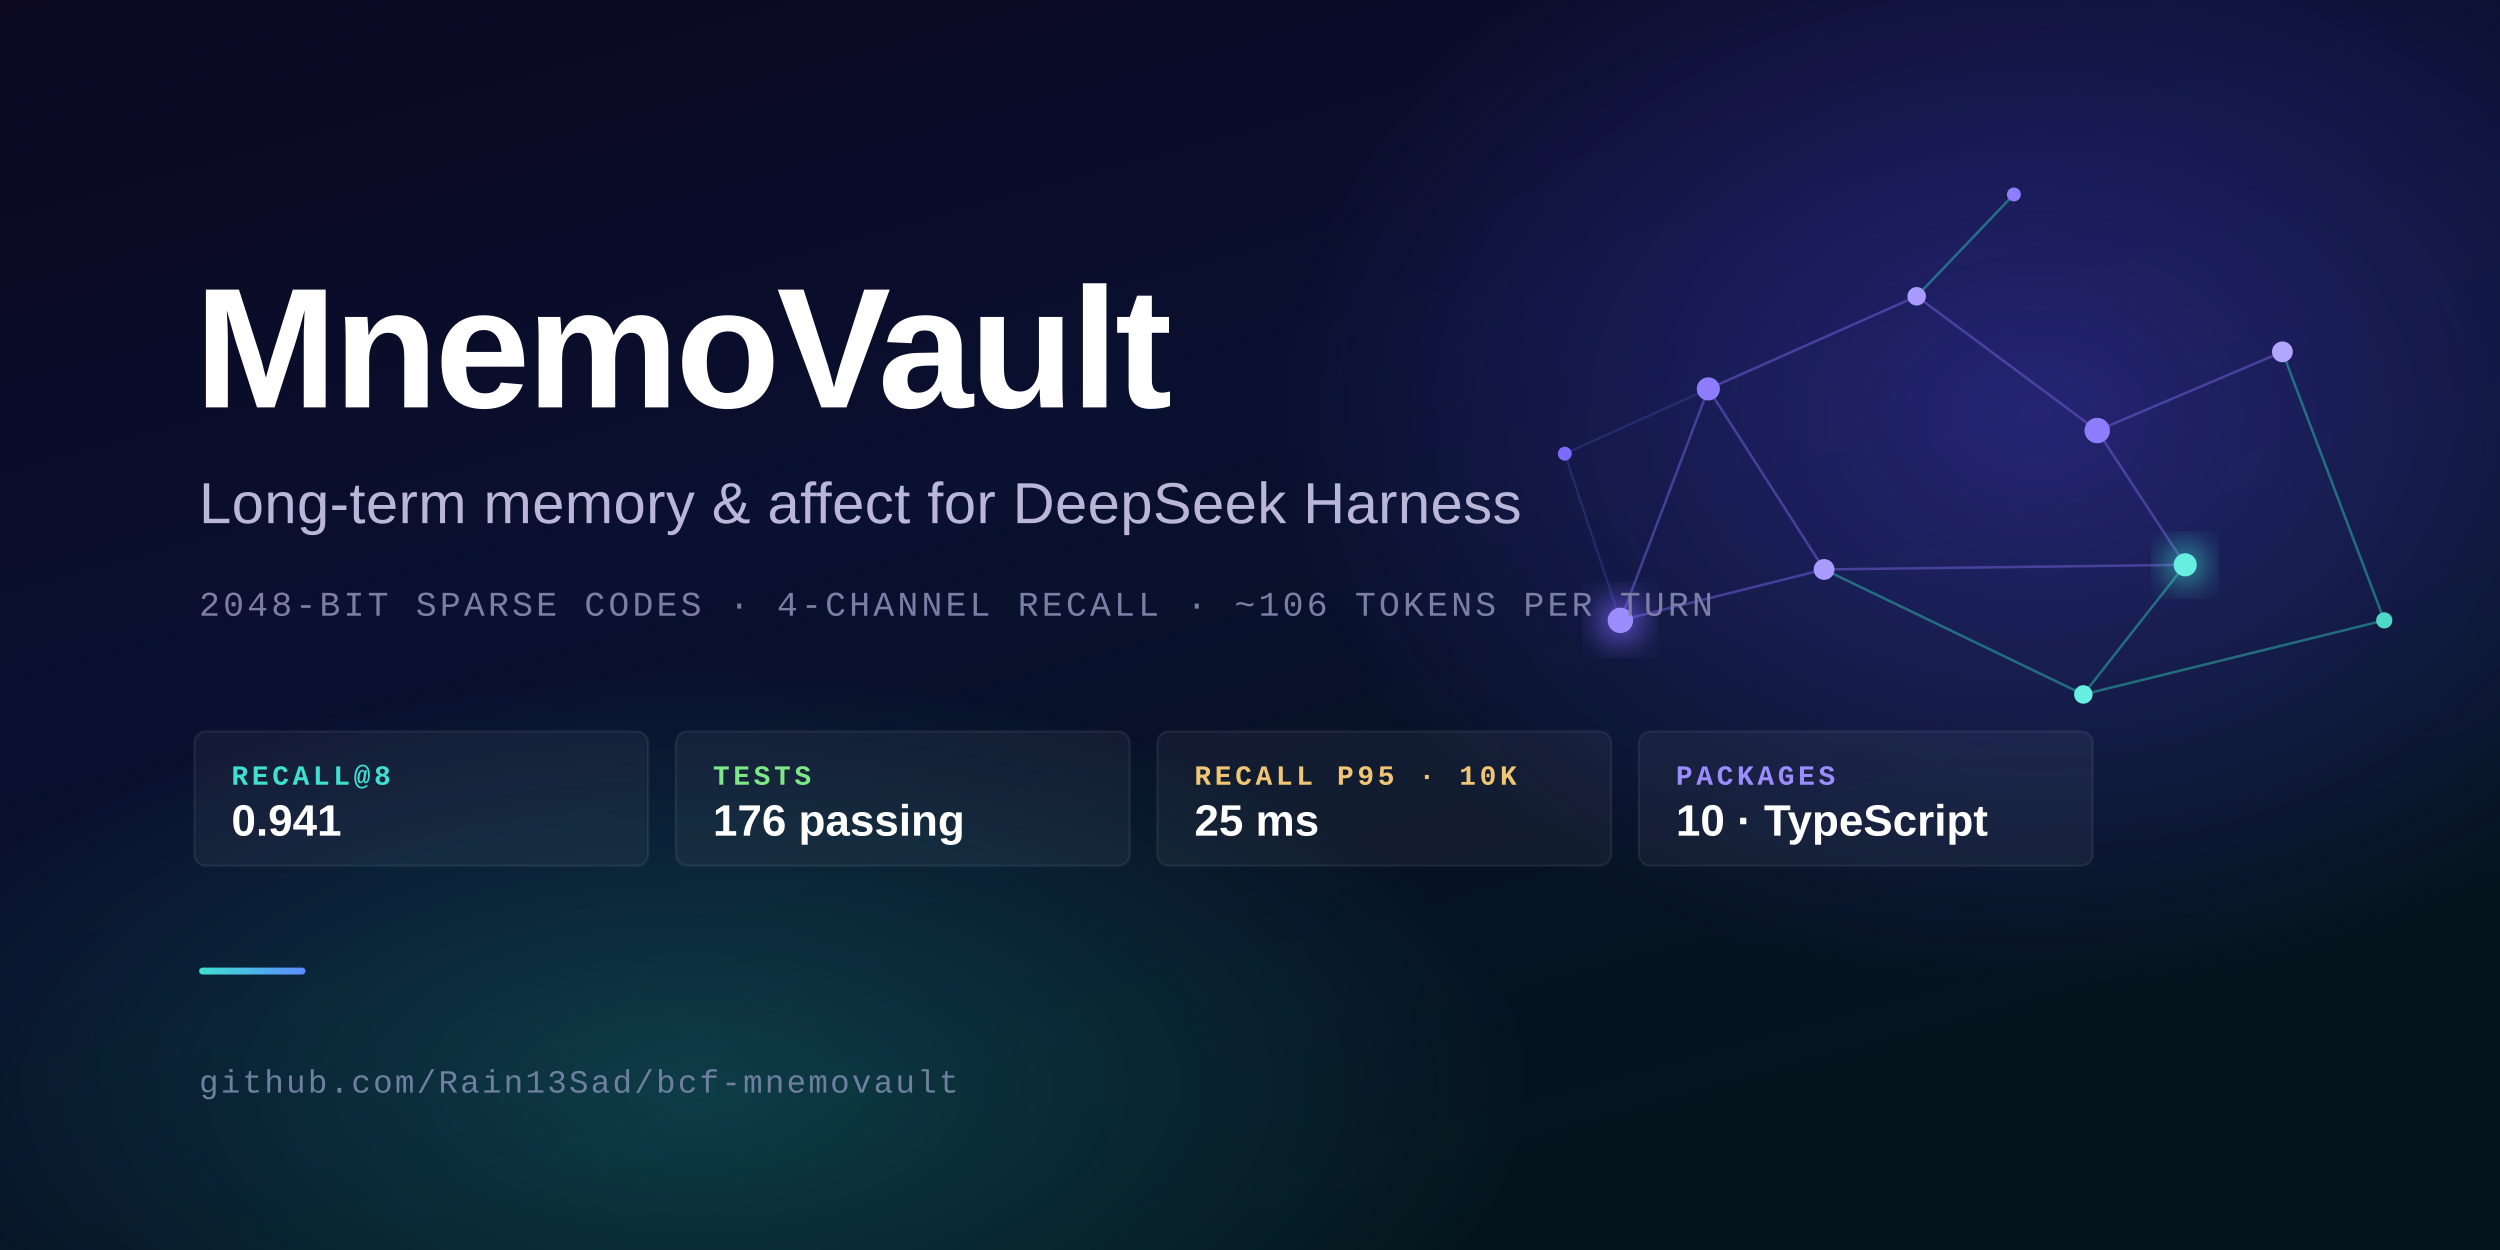
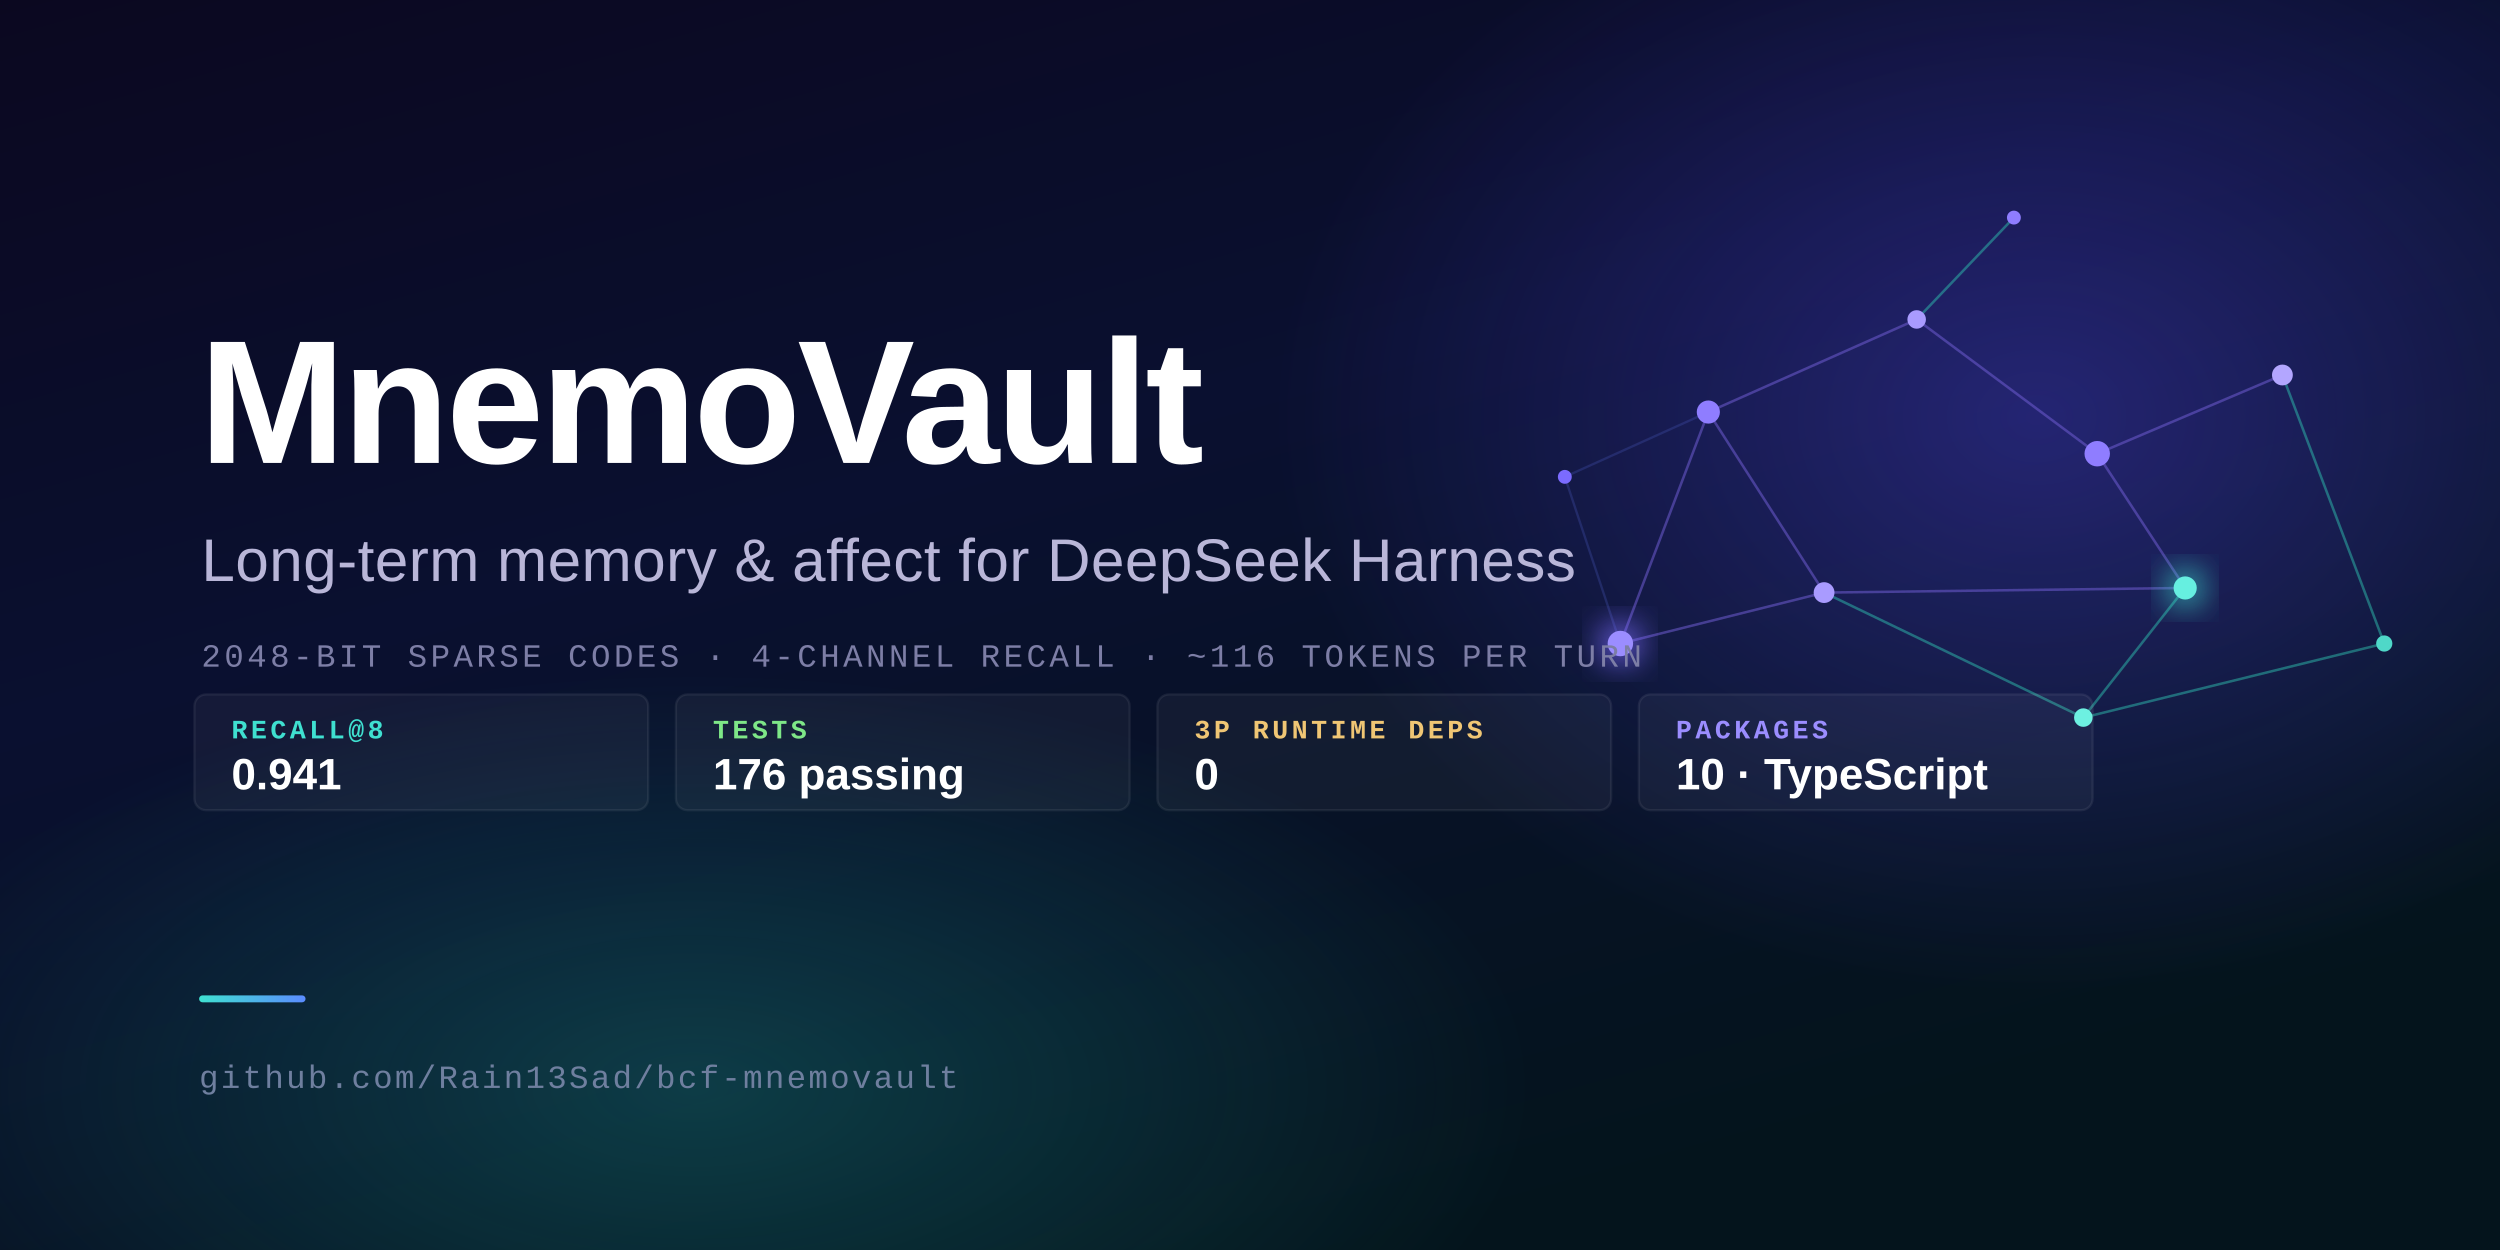
- <svg xmlns="http://www.w3.org/2000/svg" viewBox="0 0 1080 540" width="1080" height="540" role="img" aria-label="MnemoVault — long-term memory and affect for DeepSeek Harness">
+ <svg xmlns="http://www.w3.org/2000/svg" viewBox="0 0 1080 540" width="1280" height="640" role="img" aria-label="MnemoVault — long-term memory and affect for DeepSeek Harness">
  <defs>
    <linearGradient id="bg" x1="0" y1="0" x2="0.55" y2="1">
      <stop offset="0" stop-color="#0b0820" />
      <stop offset="0.45" stop-color="#0a1030" />
      <stop offset="1" stop-color="#04141c" />
    </linearGradient>
    <radialGradient id="glowA" cx="0.5" cy="0.5" r="0.5">
      <stop offset="0" stop-color="#5b4bff" stop-opacity="0.34" />
      <stop offset="1" stop-color="#5b4bff" stop-opacity="0" />
    </radialGradient>
    <radialGradient id="glowB" cx="0.5" cy="0.5" r="0.5">
      <stop offset="0" stop-color="#25d3c2" stop-opacity="0.22" />
      <stop offset="1" stop-color="#25d3c2" stop-opacity="0" />
    </radialGradient>
    <linearGradient id="accent" x1="0" y1="0" x2="1" y2="0">
      <stop offset="0" stop-color="#3fe0d0" />
      <stop offset="1" stop-color="#5b8cff" />
    </linearGradient>
    <filter id="soft" x="-40%" y="-40%" width="180%" height="180%">
      <feGaussianBlur stdDeviation="7" />
    </filter>
    <style>
-       .title { font: 700 74px/1 -apple-system, "Segoe UI", "Helvetica Neue", Arial, sans-serif; fill: #ffffff; letter-spacing: -1.5px; }
-       .sub   { font: 400 25px/1.2 -apple-system, "Segoe UI", "Helvetica Neue", Arial, sans-serif; fill: #b9b6d8; letter-spacing: .2px; }
-       .mono  { font: 400 15px/1 "SFMono-Regular", Consolas, "Liberation Mono", Menlo, monospace; fill: #7d7ea6; letter-spacing: 1.4px; }
-       .k     { font: 600 12px/1 "SFMono-Regular", Consolas, "Liberation Mono", Menlo, monospace; letter-spacing: 1.6px; }
+       .title { font: 700 76px/1 -apple-system, "Segoe UI", "Helvetica Neue", Arial, sans-serif; fill: #ffffff; letter-spacing: -1.5px; }
+       .sub   { font: 400 26px/1.2 -apple-system, "Segoe UI", "Helvetica Neue", Arial, sans-serif; fill: #b9b6d8; letter-spacing: .2px; }
+       .mono  { font: 400 14px/1 "SFMono-Regular", Consolas, "Liberation Mono", Menlo, monospace; fill: #7d7ea6; letter-spacing: 1.5px; }
+       .k     { font: 600 11.5px/1 "SFMono-Regular", Consolas, "Liberation Mono", Menlo, monospace; letter-spacing: 1.5px; }
      .v     { font: 700 19px/1 -apple-system, "Segoe UI", "Helvetica Neue", Arial, sans-serif; fill: #ffffff; }
      .url   { font: 400 14px/1 "SFMono-Regular", Consolas, "Liberation Mono", Menlo, monospace; fill: #6f7f9f; letter-spacing: 1px; }
    </style>
  </defs>
  <rect width="1080" height="540" fill="url(#bg)" />
  <ellipse cx="880" cy="180" rx="330" ry="250" fill="url(#glowA)" />
  <ellipse cx="300" cy="470" rx="360" ry="180" fill="url(#glowB)" />
  <g stroke-linecap="round" fill="none">
    <g stroke="#6d5bd0" stroke-opacity="0.55" stroke-width="1.1">
-       <path d="M700 268 L738 168" />
-       <path d="M738 168 L828 128" />
-       <path d="M828 128 L906 186" />
-       <path d="M906 186 L986 152" />
-       <path d="M906 186 L944 244" />
-       <path d="M738 168 L788 246" />
-       <path d="M788 246 L700 268" />
-       <path d="M788 246 L944 244" />
+       <path d="M700 278 L738 178" />
+       <path d="M738 178 L828 138" />
+       <path d="M828 138 L906 196" />
+       <path d="M906 196 L986 162" />
+       <path d="M906 196 L944 254" />
+       <path d="M738 178 L788 256" />
+       <path d="M788 256 L700 278" />
+       <path d="M788 256 L944 254" />
    </g>
    <g stroke="#2fbfae" stroke-opacity="0.5" stroke-width="1.1">
-       <path d="M944 244 L900 300" />
-       <path d="M900 300 L788 246" />
-       <path d="M900 300 L1030 268" />
-       <path d="M986 152 L1030 268" />
-       <path d="M828 128 L870 84" />
+       <path d="M944 254 L900 310" />
+       <path d="M900 310 L788 256" />
+       <path d="M900 310 L1030 278" />
+       <path d="M986 162 L1030 278" />
+       <path d="M828 138 L870 94" />
    </g>
    <g stroke="#3f4fa8" stroke-opacity="0.35" stroke-width="1">
-       <path d="M700 268 L676 196" />
-       <path d="M676 196 L738 168" />
+       <path d="M700 278 L676 206" />
+       <path d="M676 206 L738 178" />
    </g>
  </g>
  <g>
-     <circle cx="700" cy="268" r="9" fill="#7b6bff" filter="url(#soft)" opacity="0.85" />
-     <circle cx="700" cy="268" r="5.5" fill="#9b8dff" />
-     <circle cx="738" cy="168" r="5" fill="#8f7dff" />
-     <circle cx="828" cy="128" r="4" fill="#a99bff" />
-     <circle cx="906" cy="186" r="5.5" fill="#8f7dff" />
-     <circle cx="986" cy="152" r="4.5" fill="#b3a6ff" />
-     <circle cx="944" cy="244" r="8" fill="#3fe0d0" filter="url(#soft)" opacity="0.8" />
-     <circle cx="944" cy="244" r="5" fill="#66efe0" />
-     <circle cx="788" cy="246" r="4.5" fill="#a99bff" />
-     <circle cx="900" cy="300" r="4" fill="#66efe0" />
-     <circle cx="1030" cy="268" r="3.5" fill="#4fd8c8" />
-     <circle cx="870" cy="84" r="3" fill="#8f7dff" />
-     <circle cx="676" cy="196" r="3" fill="#7b6bff" />
+     <circle cx="700" cy="278" r="9" fill="#7b6bff" filter="url(#soft)" opacity="0.85" />
+     <circle cx="700" cy="278" r="5.5" fill="#9b8dff" />
+     <circle cx="738" cy="178" r="5" fill="#8f7dff" />
+     <circle cx="828" cy="138" r="4" fill="#a99bff" />
+     <circle cx="906" cy="196" r="5.5" fill="#8f7dff" />
+     <circle cx="986" cy="162" r="4.5" fill="#b3a6ff" />
+     <circle cx="944" cy="254" r="8" fill="#3fe0d0" filter="url(#soft)" opacity="0.8" />
+     <circle cx="944" cy="254" r="5" fill="#66efe0" />
+     <circle cx="788" cy="256" r="4.5" fill="#a99bff" />
+     <circle cx="900" cy="310" r="4" fill="#66efe0" />
+     <circle cx="1030" cy="278" r="3.5" fill="#4fd8c8" />
+     <circle cx="870" cy="94" r="3" fill="#8f7dff" />
+     <circle cx="676" cy="206" r="3" fill="#7b6bff" />
  </g>
-   <text class="title" x="84" y="176">MnemoVault</text>
-   <text class="sub" x="86" y="226">Long-term memory &amp; affect for DeepSeek Harness</text>
-   <text class="mono" x="86" y="266">2048-BIT SPARSE CODES · 4-CHANNEL RECALL · ~106 TOKENS PER TURN</text>
+   <text class="title" x="86" y="200">MnemoVault</text>
+   <text class="sub" x="87" y="251">Long-term memory &amp; affect for DeepSeek Harness</text>
+   <text class="mono" x="87" y="288">2048-BIT SPARSE CODES · 4-CHANNEL RECALL · ~116 TOKENS PER TURN</text>
  <g>
-     <rect x="84" y="316" width="196" height="58" rx="5" fill="#ffffff" fill-opacity="0.045" stroke="#ffffff" stroke-opacity="0.07" />
-     <text class="k" x="100" y="339" fill="#3fe0d0">RECALL@8</text>
-     <text class="v" x="100" y="361">0.941</text>
-     <rect x="292" y="316" width="196" height="58" rx="5" fill="#ffffff" fill-opacity="0.045" stroke="#ffffff" stroke-opacity="0.07" />
-     <text class="k" x="308" y="339" fill="#7ee787">TESTS</text>
-     <text class="v" x="308" y="361">176 passing</text>
-     <rect x="500" y="316" width="196" height="58" rx="5" fill="#ffffff" fill-opacity="0.045" stroke="#ffffff" stroke-opacity="0.07" />
-     <text class="k" x="516" y="339" fill="#f0c674">RECALL P95 · 10K</text>
-     <text class="v" x="516" y="361">25 ms</text>
-     <rect x="708" y="316" width="196" height="58" rx="5" fill="#ffffff" fill-opacity="0.045" stroke="#ffffff" stroke-opacity="0.07" />
-     <text class="k" x="724" y="339" fill="#9b8dff">PACKAGES</text>
-     <text class="v" x="724" y="361">10 · TypeScript</text>
+     <rect x="84" y="300" width="196" height="50" rx="5" fill="#ffffff" fill-opacity="0.045" stroke="#ffffff" stroke-opacity="0.07" />
+     <text class="k" x="100" y="319" fill="#3fe0d0">RECALL@8</text>
+     <text class="v" x="100" y="341">0.941</text>
+     <rect x="292" y="300" width="196" height="50" rx="5" fill="#ffffff" fill-opacity="0.045" stroke="#ffffff" stroke-opacity="0.07" />
+     <text class="k" x="308" y="319" fill="#7ee787">TESTS</text>
+     <text class="v" x="308" y="341">176 passing</text>
+     <rect x="500" y="300" width="196" height="50" rx="5" fill="#ffffff" fill-opacity="0.045" stroke="#ffffff" stroke-opacity="0.07" />
+     <text class="k" x="516" y="319" fill="#f0c674">3P RUNTIME DEPS</text>
+     <text class="v" x="516" y="341">0</text>
+     <rect x="708" y="300" width="196" height="50" rx="5" fill="#ffffff" fill-opacity="0.045" stroke="#ffffff" stroke-opacity="0.07" />
+     <text class="k" x="724" y="319" fill="#9b8dff">PACKAGES</text>
+     <text class="v" x="724" y="341">10 · TypeScript</text>
  </g>
-   <rect x="86" y="418" width="46" height="3" rx="1.5" fill="url(#accent)" />
-   <text class="url" x="86" y="472">github.com/Rain13Sad/bcf-mnemovault</text>
+   <rect x="86" y="430" width="46" height="3" rx="1.5" fill="url(#accent)" />
+   <text class="url" x="86" y="470">github.com/Rain13Sad/bcf-mnemovault</text>
</svg>
